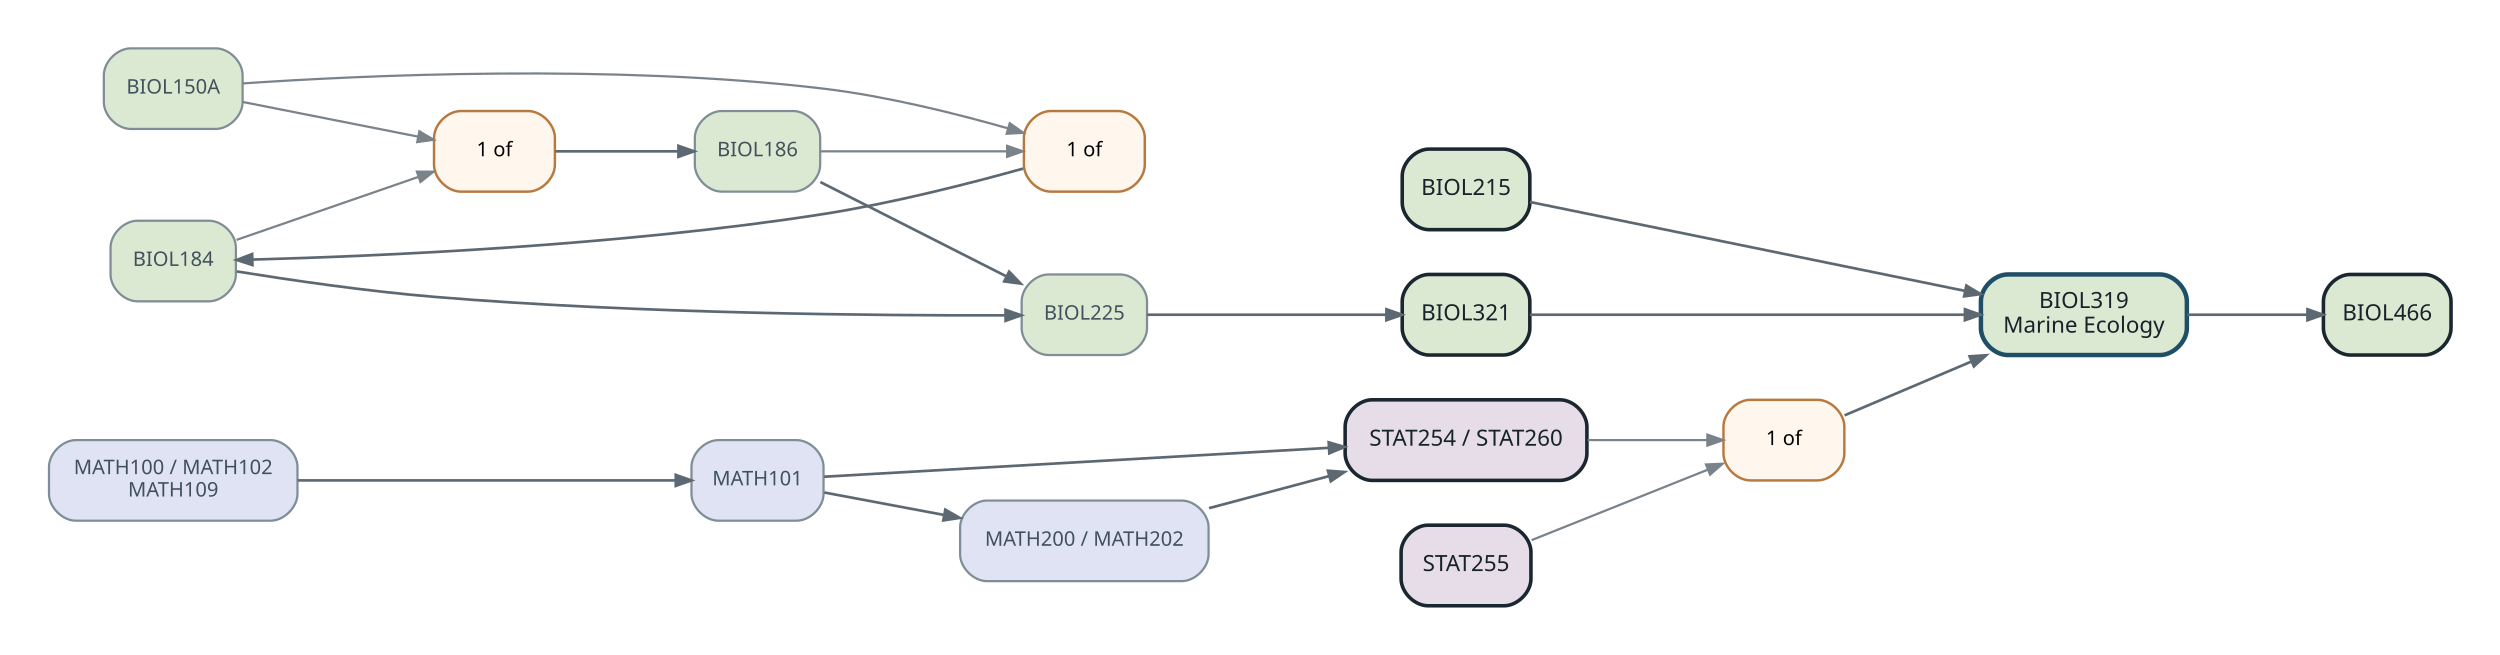
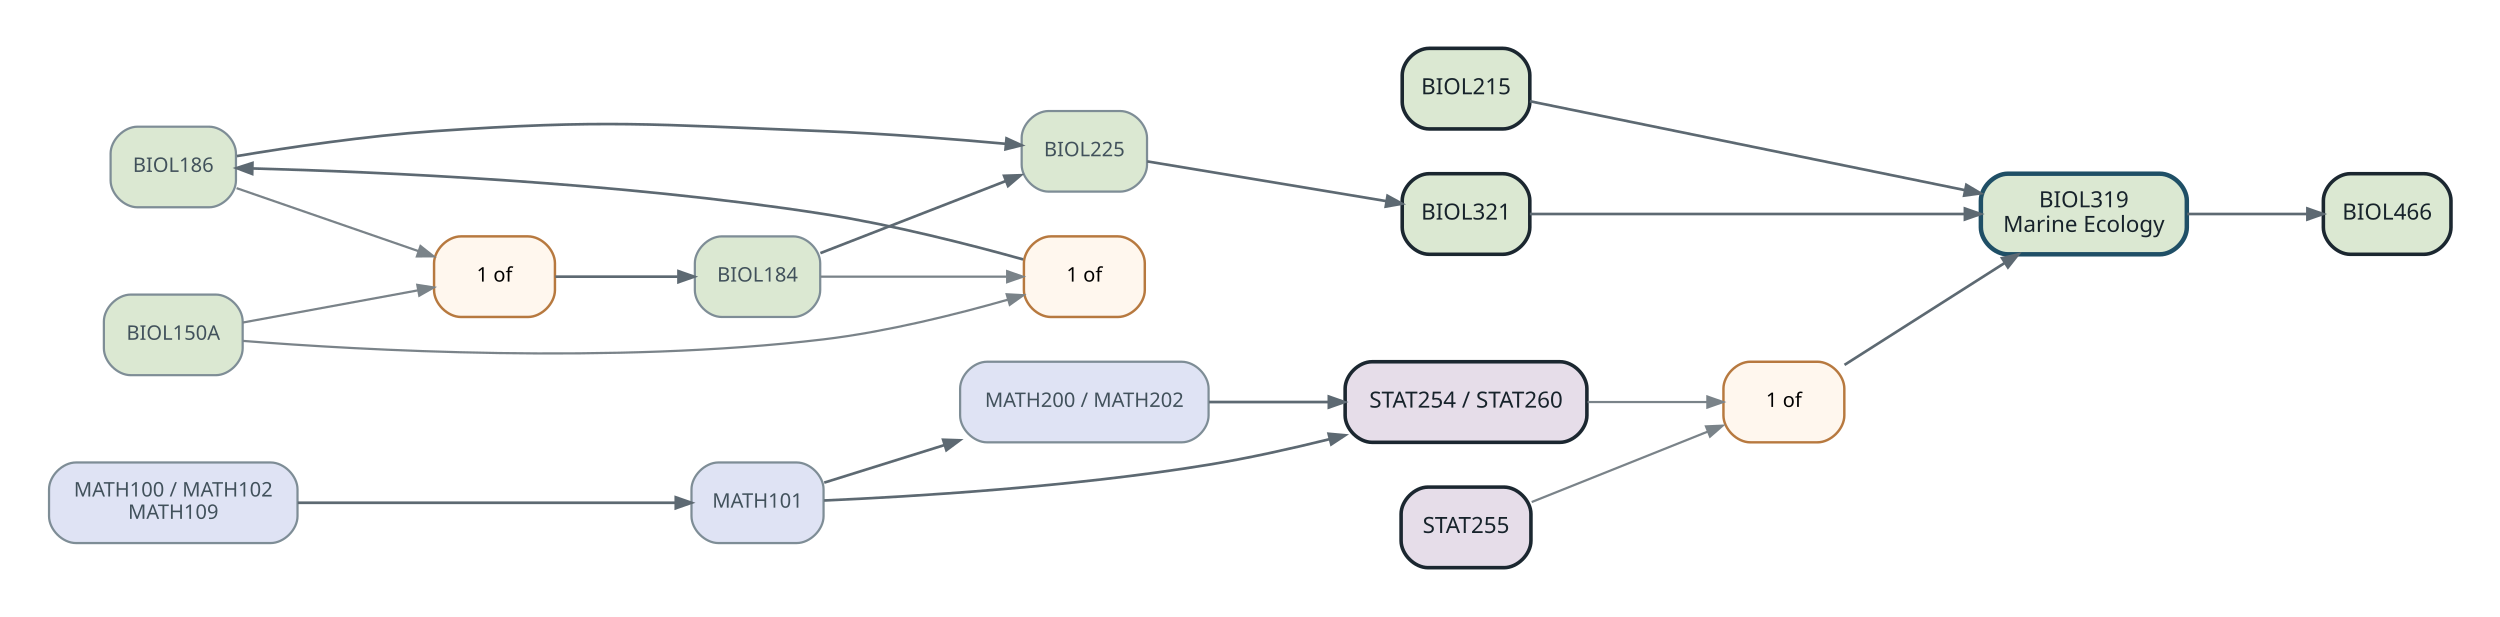
- <svg xmlns="http://www.w3.org/2000/svg" xmlns:xlink="http://www.w3.org/1999/xlink" width="1116pt" height="292pt" viewBox="0.00 0.00 1116.20 292.20">
-   <g id="graph0" class="graph" transform="scale(1 1) rotate(0) translate(21.6 270.6)">
+ <svg xmlns="http://www.w3.org/2000/svg" xmlns:xlink="http://www.w3.org/1999/xlink" width="1116pt" height="275pt" viewBox="0.00 0.00 1116.20 275.20">
+   <g id="graph0" class="graph" transform="scale(1 1) rotate(0) translate(21.6 253.6)">
    <g id="node1" class="node">
      <g id="a_node1">
        <a xlink:href="../../../courses/BIOL150A.html" xlink:title="BIOL150A: Modern Biology" target="_top">
-           <path fill="#dbe8d2" stroke="#7e8d96" d="M74.5,-249C74.5,-249 36.5,-249 36.5,-249 30.5,-249 24.5,-243 24.5,-237 24.5,-237 24.5,-225 24.5,-225 24.5,-219 30.5,-213 36.5,-213 36.5,-213 74.5,-213 74.5,-213 80.5,-213 86.5,-219 86.5,-225 86.5,-225 86.5,-237 86.5,-237 86.5,-243 80.5,-249 74.5,-249" />
-           <text text-anchor="middle" x="55.5" y="-228.8" font-family="Avenir Next" font-size="9.00" fill="#41515b">BIOL150A</text>
+           <path fill="#dbe8d2" stroke="#7e8d96" d="M74.5,-122C74.5,-122 36.5,-122 36.5,-122 30.5,-122 24.5,-116 24.5,-110 24.5,-110 24.5,-98 24.5,-98 24.5,-92 30.5,-86 36.5,-86 36.5,-86 74.5,-86 74.5,-86 80.5,-86 86.5,-92 86.5,-98 86.5,-98 86.5,-110 86.5,-110 86.5,-116 80.5,-122 74.5,-122" />
+           <text text-anchor="middle" x="55.5" y="-101.8" font-family="Avenir Next" font-size="9.00" fill="#41515b">BIOL150A</text>
        </a>
      </g>
    </g>
    <g id="node14" class="node">
-       <path fill="#fff7ee" stroke="#b7793f" stroke-width="1.1" d="M477.5,-221C477.5,-221 447.5,-221 447.5,-221 441.5,-221 435.5,-215 435.5,-209 435.5,-209 435.5,-197 435.5,-197 435.5,-191 441.5,-185 447.5,-185 447.5,-185 477.5,-185 477.5,-185 483.5,-185 489.5,-191 489.5,-197 489.5,-197 489.5,-209 489.5,-209 489.5,-215 483.5,-221 477.5,-221" />
-       <text text-anchor="middle" x="462.5" y="-200.8" font-family="Avenir Next" font-size="9.00">1 of</text>
+       <path fill="#fff7ee" stroke="#b7793f" stroke-width="1.1" d="M214,-148C214,-148 184,-148 184,-148 178,-148 172,-142 172,-136 172,-136 172,-124 172,-124 172,-118 178,-112 184,-112 184,-112 214,-112 214,-112 220,-112 226,-118 226,-124 226,-124 226,-136 226,-136 226,-142 220,-148 214,-148" />
+       <text text-anchor="middle" x="199" y="-127.8" font-family="Avenir Next" font-size="9.00">1 of</text>
    </g>
    <g id="edge1" class="edge">
-       <path fill="none" stroke="#7a8389" d="M86.65,-233.34C139.43,-236.93 251.93,-242.24 346,-231 374.22,-227.63 405.51,-219.78 428.4,-213.25" />
-       <polygon fill="#7a8389" stroke="#7a8389" points="429.18,-215.57 435.22,-211.27 427.81,-210.86 429.18,-215.57" />
+       <path fill="none" stroke="#7a8389" d="M86.51,-109.51C109.45,-113.73 141.05,-119.54 164.76,-123.89" />
+       <polygon fill="#7a8389" stroke="#7a8389" points="164.51,-126.34 171.84,-125.19 165.4,-121.52 164.51,-126.34" />
    </g>
    <g id="node15" class="node">
-       <path fill="#fff7ee" stroke="#b7793f" stroke-width="1.1" d="M214,-221C214,-221 184,-221 184,-221 178,-221 172,-215 172,-209 172,-209 172,-197 172,-197 172,-191 178,-185 184,-185 184,-185 214,-185 214,-185 220,-185 226,-191 226,-197 226,-197 226,-209 226,-209 226,-215 220,-221 214,-221" />
-       <text text-anchor="middle" x="199" y="-200.8" font-family="Avenir Next" font-size="9.00">1 of</text>
+       <path fill="#fff7ee" stroke="#b7793f" stroke-width="1.1" d="M477.5,-148C477.5,-148 447.5,-148 447.5,-148 441.5,-148 435.5,-142 435.5,-136 435.5,-136 435.5,-124 435.5,-124 435.5,-118 441.5,-112 447.5,-112 447.5,-112 477.5,-112 477.5,-112 483.5,-112 489.5,-118 489.5,-124 489.5,-124 489.5,-136 489.5,-136 489.5,-142 483.5,-148 477.5,-148" />
+       <text text-anchor="middle" x="462.5" y="-127.8" font-family="Avenir Next" font-size="9.00">1 of</text>
    </g>
    <g id="edge4" class="edge">
-       <path fill="none" stroke="#7a8389" d="M86.51,-225.06C109.45,-220.52 141.05,-214.27 164.76,-209.58" />
-       <polygon fill="#7a8389" stroke="#7a8389" points="165.45,-211.94 171.84,-208.18 164.5,-207.13 165.45,-211.94" />
+       <path fill="none" stroke="#7a8389" d="M86.65,-101.31C139.43,-97.16 251.93,-90.76 346,-102 374.22,-105.37 405.51,-113.22 428.4,-119.75" />
+       <polygon fill="#7a8389" stroke="#7a8389" points="427.81,-122.14 435.22,-121.73 429.18,-117.43 427.81,-122.14" />
    </g>
    <g id="node2" class="node">
      <g id="a_node2">
-         <a xlink:href="../../../courses/BIOL184.html" xlink:title="BIOL184: Evolution and Biodiversity" target="_top">
-           <path fill="#dbe8d2" stroke="#7e8d96" d="M71.5,-172C71.5,-172 39.5,-172 39.5,-172 33.5,-172 27.5,-166 27.5,-160 27.5,-160 27.5,-148 27.5,-148 27.5,-142 33.5,-136 39.5,-136 39.5,-136 71.5,-136 71.5,-136 77.5,-136 83.5,-142 83.5,-148 83.5,-148 83.5,-160 83.5,-160 83.5,-166 77.5,-172 71.5,-172" />
-           <text text-anchor="middle" x="55.5" y="-151.8" font-family="Avenir Next" font-size="9.00" fill="#41515b">BIOL184</text>
+         <a xlink:href="../../../courses/BIOL186.html" xlink:title="BIOL186: Physiology and Cell Biology" target="_top">
+           <path fill="#dbe8d2" stroke="#7e8d96" d="M71.5,-197C71.5,-197 39.5,-197 39.5,-197 33.5,-197 27.5,-191 27.5,-185 27.5,-185 27.5,-173 27.5,-173 27.5,-167 33.5,-161 39.5,-161 39.5,-161 71.5,-161 71.5,-161 77.5,-161 83.5,-167 83.5,-173 83.5,-173 83.5,-185 83.5,-185 83.5,-191 77.5,-197 71.5,-197" />
+           <text text-anchor="middle" x="55.5" y="-176.8" font-family="Avenir Next" font-size="9.00" fill="#41515b">BIOL186</text>
        </a>
      </g>
    </g>
    <g id="node6" class="node">
      <g id="a_node6">
        <a xlink:href="../../../courses/BIOL225.html" xlink:title="BIOL225: Principles of Cell Biology" target="_top">
-           <path fill="#dbe8d2" stroke="#7e8d96" d="M478.5,-148C478.5,-148 446.5,-148 446.5,-148 440.5,-148 434.5,-142 434.5,-136 434.5,-136 434.5,-124 434.5,-124 434.5,-118 440.5,-112 446.5,-112 446.5,-112 478.5,-112 478.5,-112 484.5,-112 490.5,-118 490.5,-124 490.5,-124 490.5,-136 490.5,-136 490.5,-142 484.5,-148 478.5,-148" />
-           <text text-anchor="middle" x="462.5" y="-127.8" font-family="Avenir Next" font-size="9.00" fill="#41515b">BIOL225</text>
+           <path fill="#dbe8d2" stroke="#7e8d96" d="M478.5,-204C478.5,-204 446.5,-204 446.5,-204 440.5,-204 434.5,-198 434.5,-192 434.5,-192 434.5,-180 434.5,-180 434.5,-174 440.5,-168 446.5,-168 446.5,-168 478.5,-168 478.5,-168 484.5,-168 490.5,-174 490.5,-180 490.5,-180 490.5,-192 490.5,-192 490.5,-198 484.5,-204 478.5,-204" />
+           <text text-anchor="middle" x="462.5" y="-183.8" font-family="Avenir Next" font-size="9.00" fill="#41515b">BIOL225</text>
        </a>
      </g>
    </g>
-     <g id="edge8" class="edge">
-       <path fill="none" stroke="#5d6972" stroke-width="1.2" d="M83.94,-149.33C107.29,-145.57 141.74,-140.51 172,-138 263.89,-130.39 372.68,-129.58 427.01,-129.73" />
-       <polygon fill="#5d6972" stroke="#5d6972" stroke-width="1.2" points="427.3,-132.18 434.3,-129.76 427.31,-127.28 427.3,-132.18" />
+     <g id="edge7" class="edge">
+       <path fill="none" stroke="#5d6972" stroke-width="1.2" d="M83.93,-183.88C107.26,-187.78 141.71,-192.91 172,-195 249.15,-200.32 268.73,-198.01 346,-195 373.38,-193.93 404.34,-191.45 427.3,-189.37" />
+       <polygon fill="#5d6972" stroke="#5d6972" stroke-width="1.2" points="427.72,-191.79 434.46,-188.7 427.27,-186.91 427.72,-191.79" />
    </g>
-     <g id="edge5" class="edge">
-       <path fill="none" stroke="#7a8389" d="M83.78,-163.45C106.98,-171.48 140.35,-183.04 165.04,-191.59" />
-       <polygon fill="#7a8389" stroke="#7a8389" points="164.34,-193.94 171.76,-193.91 165.94,-189.31 164.34,-193.94" />
+     <g id="edge2" class="edge">
+       <path fill="none" stroke="#7a8389" d="M83.78,-169.55C106.98,-161.52 140.35,-149.96 165.04,-141.41" />
+       <polygon fill="#7a8389" stroke="#7a8389" points="165.94,-143.69 171.76,-139.09 164.34,-139.06 165.94,-143.69" />
    </g>
    <g id="node3" class="node">
      <g id="a_node3">
        <a xlink:href="../../../courses/MATH100.html" xlink:title="Equivalent or cross-listed: MATH100: Calculus I | MATH102: Calculus for Students in the Social and Biological Sciences | MATH109: Introduction to Calculus" target="_top">
-           <path fill="#dfe3f4" stroke="#7e8d96" d="M99,-74C99,-74 12,-74 12,-74 6,-74 0,-68 0,-62 0,-62 0,-50 0,-50 0,-44 6,-38 12,-38 12,-38 99,-38 99,-38 105,-38 111,-44 111,-50 111,-50 111,-62 111,-62 111,-68 105,-74 99,-74" />
-           <text text-anchor="middle" x="55.5" y="-58.8" font-family="Avenir Next" font-size="9.00" fill="#41515b">MATH100 / MATH102</text>
-           <text text-anchor="middle" x="55.5" y="-48.8" font-family="Avenir Next" font-size="9.00" fill="#41515b">MATH109</text>
+           <path fill="#dfe3f4" stroke="#7e8d96" d="M99,-47C99,-47 12,-47 12,-47 6,-47 0,-41 0,-35 0,-35 0,-23 0,-23 0,-17 6,-11 12,-11 12,-11 99,-11 99,-11 105,-11 111,-17 111,-23 111,-23 111,-35 111,-35 111,-41 105,-47 99,-47" />
+           <text text-anchor="middle" x="55.5" y="-31.8" font-family="Avenir Next" font-size="9.00" fill="#41515b">MATH100 / MATH102</text>
+           <text text-anchor="middle" x="55.5" y="-21.8" font-family="Avenir Next" font-size="9.00" fill="#41515b">MATH109</text>
        </a>
      </g>
    </g>
    <g id="node5" class="node">
      <g id="a_node5">
        <a xlink:href="../../../courses/MATH101.html" xlink:title="MATH101: Calculus II" target="_top">
-           <path fill="#dfe3f4" stroke="#7e8d96" d="M334,-74C334,-74 299,-74 299,-74 293,-74 287,-68 287,-62 287,-62 287,-50 287,-50 287,-44 293,-38 299,-38 299,-38 334,-38 334,-38 340,-38 346,-44 346,-50 346,-50 346,-62 346,-62 346,-68 340,-74 334,-74" />
-           <text text-anchor="middle" x="316.5" y="-53.8" font-family="Avenir Next" font-size="9.00" fill="#41515b">MATH101</text>
+           <path fill="#dfe3f4" stroke="#7e8d96" d="M334,-47C334,-47 299,-47 299,-47 293,-47 287,-41 287,-35 287,-35 287,-23 287,-23 287,-17 293,-11 299,-11 299,-11 334,-11 334,-11 340,-11 346,-17 346,-23 346,-23 346,-35 346,-35 346,-41 340,-47 334,-47" />
+           <text text-anchor="middle" x="316.5" y="-26.8" font-family="Avenir Next" font-size="9.00" fill="#41515b">MATH101</text>
        </a>
      </g>
    </g>
    <g id="edge16" class="edge">
-       <path fill="none" stroke="#5d6972" stroke-width="1.2" d="M111.11,-56C161.9,-56 236.1,-56 279.73,-56" />
-       <polygon fill="#5d6972" stroke="#5d6972" stroke-width="1.2" points="279.98,-58.45 286.98,-56 279.98,-53.55 279.98,-58.45" />
+       <path fill="none" stroke="#5d6972" stroke-width="1.2" d="M111.11,-29C161.9,-29 236.1,-29 279.73,-29" />
+       <polygon fill="#5d6972" stroke="#5d6972" stroke-width="1.2" points="279.98,-31.45 286.98,-29 279.98,-26.55 279.98,-31.45" />
    </g>
    <g id="node4" class="node">
      <g id="a_node4">
-         <a xlink:href="../../../courses/BIOL186.html" xlink:title="BIOL186: Physiology and Cell Biology" target="_top">
-           <path fill="#dbe8d2" stroke="#7e8d96" d="M332.5,-221C332.5,-221 300.5,-221 300.5,-221 294.5,-221 288.5,-215 288.5,-209 288.5,-209 288.5,-197 288.5,-197 288.5,-191 294.5,-185 300.5,-185 300.5,-185 332.5,-185 332.5,-185 338.5,-185 344.5,-191 344.5,-197 344.5,-197 344.5,-209 344.5,-209 344.5,-215 338.5,-221 332.5,-221" />
-           <text text-anchor="middle" x="316.5" y="-200.8" font-family="Avenir Next" font-size="9.00" fill="#41515b">BIOL186</text>
+         <a xlink:href="../../../courses/BIOL184.html" xlink:title="BIOL184: Evolution and Biodiversity" target="_top">
+           <path fill="#dbe8d2" stroke="#7e8d96" d="M332.5,-148C332.5,-148 300.5,-148 300.5,-148 294.5,-148 288.5,-142 288.5,-136 288.5,-136 288.5,-124 288.5,-124 288.5,-118 294.5,-112 300.5,-112 300.5,-112 332.5,-112 332.5,-112 338.5,-112 344.5,-118 344.5,-124 344.5,-124 344.5,-136 344.5,-136 344.5,-142 338.5,-148 332.5,-148" />
+           <text text-anchor="middle" x="316.5" y="-127.8" font-family="Avenir Next" font-size="9.00" fill="#41515b">BIOL184</text>
        </a>
      </g>
    </g>
-     <g id="edge7" class="edge">
-       <path fill="none" stroke="#5d6972" stroke-width="1.2" d="M344.59,-189.27C368.07,-177.36 402.17,-160.08 427.48,-147.24" />
-       <polygon fill="#5d6972" stroke="#5d6972" stroke-width="1.2" points="428.91,-149.27 434.05,-143.92 426.7,-144.9 428.91,-149.27" />
+     <g id="edge8" class="edge">
+       <path fill="none" stroke="#5d6972" stroke-width="1.2" d="M344.59,-140.53C368.07,-149.67 402.17,-162.93 427.48,-172.77" />
+       <polygon fill="#5d6972" stroke="#5d6972" stroke-width="1.2" points="426.63,-175.07 434.05,-175.32 428.41,-170.5 426.63,-175.07" />
    </g>
-     <g id="edge2" class="edge">
-       <path fill="none" stroke="#7a8389" d="M344.59,-203C368.17,-203 402.45,-203 427.8,-203" />
-       <polygon fill="#7a8389" stroke="#7a8389" points="428.02,-205.45 435.02,-203 428.02,-200.55 428.02,-205.45" />
+     <g id="edge5" class="edge">
+       <path fill="none" stroke="#7a8389" d="M344.59,-130C368.17,-130 402.45,-130 427.8,-130" />
+       <polygon fill="#7a8389" stroke="#7a8389" points="428.02,-132.45 435.02,-130 428.02,-127.55 428.02,-132.45" />
    </g>
    <g id="node7" class="node">
      <g id="a_node7">
        <a xlink:href="../../../courses/MATH200.html" xlink:title="Equivalent or cross-listed: MATH200: Calculus III | MATH202: Intermediate Calculus for CSC and EOS" target="_top">
-           <path fill="#dfe3f4" stroke="#7e8d96" d="M506,-47C506,-47 419,-47 419,-47 413,-47 407,-41 407,-35 407,-35 407,-23 407,-23 407,-17 413,-11 419,-11 419,-11 506,-11 506,-11 512,-11 518,-17 518,-23 518,-23 518,-35 518,-35 518,-41 512,-47 506,-47" />
-           <text text-anchor="middle" x="462.5" y="-26.8" font-family="Avenir Next" font-size="9.00" fill="#41515b">MATH200 / MATH202</text>
+           <path fill="#dfe3f4" stroke="#7e8d96" d="M506,-92C506,-92 419,-92 419,-92 413,-92 407,-86 407,-80 407,-80 407,-68 407,-68 407,-62 413,-56 419,-56 419,-56 506,-56 506,-56 512,-56 518,-62 518,-68 518,-68 518,-80 518,-80 518,-86 512,-92 506,-92" />
+           <text text-anchor="middle" x="462.5" y="-71.8" font-family="Avenir Next" font-size="9.00" fill="#41515b">MATH200 / MATH202</text>
        </a>
      </g>
    </g>
    <g id="edge17" class="edge">
-       <path fill="none" stroke="#5d6972" stroke-width="1.2" d="M346.29,-50.6C361.58,-47.73 381,-44.09 399.51,-40.62" />
-       <polygon fill="#5d6972" stroke="#5d6972" stroke-width="1.2" points="400.39,-42.95 406.82,-39.25 399.49,-38.13 400.39,-42.95" />
+       <path fill="none" stroke="#5d6972" stroke-width="1.2" d="M346.29,-38C361.72,-42.82 381.34,-48.95 400,-54.78" />
+       <polygon fill="#5d6972" stroke="#5d6972" stroke-width="1.2" points="399.41,-57.16 406.82,-56.91 400.87,-52.49 399.41,-57.16" />
    </g>
    <g id="node10" class="node">
      <g id="a_node10">
        <a xlink:href="../../../courses/STAT254.html" xlink:title="Equivalent or cross-listed: STAT254: Probability and Statistics for Engineers | STAT260: Introduction to Probability and Statistics I" target="_top">
          <path fill="#e6dde9" stroke="#1b2730" stroke-width="1.6" d="M675,-92C675,-92 591,-92 591,-92 585,-92 579,-86 579,-80 579,-80 579,-68 579,-68 579,-62 585,-56 591,-56 591,-56 675,-56 675,-56 681,-56 687,-62 687,-68 687,-68 687,-80 687,-80 687,-86 681,-92 675,-92" />
          <text text-anchor="middle" x="633" y="-71.5" font-family="Avenir Next" font-size="10.00" fill="#17232b">STAT254 / STAT260</text>
        </a>
      </g>
    </g>
    <g id="edge19" class="edge">
-       <path fill="none" stroke="#5d6972" stroke-width="1.2" d="M346.24,-57.65C397.08,-60.55 503.88,-66.67 571.54,-70.54" />
-       <polygon fill="#5d6972" stroke="#5d6972" stroke-width="1.2" points="571.65,-73 578.78,-70.95 571.93,-68.11 571.65,-73" />
+       <path fill="none" stroke="#5d6972" stroke-width="1.2" d="M346.23,-30.02C385.31,-31.74 457.33,-36.04 518,-46 535.75,-48.91 554.82,-53.15 572.18,-57.45" />
+       <polygon fill="#5d6972" stroke="#5d6972" stroke-width="1.2" points="571.61,-59.83 579,-59.16 572.81,-55.08 571.61,-59.83" />
    </g>
    <g id="node9" class="node">
      <g id="a_node9">
        <a xlink:href="../../../courses/BIOL321.html" xlink:title="BIOL321: Survey of Invertebrates" target="_top">
-           <path fill="#dbe8d2" stroke="#1b2730" stroke-width="1.6" d="M649.5,-148C649.5,-148 616.5,-148 616.5,-148 610.5,-148 604.5,-142 604.5,-136 604.5,-136 604.5,-124 604.5,-124 604.5,-118 610.5,-112 616.5,-112 616.5,-112 649.5,-112 649.5,-112 655.5,-112 661.5,-118 661.5,-124 661.5,-124 661.5,-136 661.5,-136 661.5,-142 655.5,-148 649.5,-148" />
-           <text text-anchor="middle" x="633" y="-127.5" font-family="Avenir Next" font-size="10.00" fill="#17232b">BIOL321</text>
+           <path fill="#dbe8d2" stroke="#1b2730" stroke-width="1.6" d="M649.5,-176C649.5,-176 616.5,-176 616.5,-176 610.5,-176 604.5,-170 604.5,-164 604.5,-164 604.5,-152 604.5,-152 604.5,-146 610.5,-140 616.5,-140 616.5,-140 649.5,-140 649.5,-140 655.5,-140 661.5,-146 661.5,-152 661.5,-152 661.5,-164 661.5,-164 661.5,-170 655.5,-176 649.5,-176" />
+           <text text-anchor="middle" x="633" y="-155.5" font-family="Avenir Next" font-size="10.00" fill="#17232b">BIOL321</text>
        </a>
      </g>
    </g>
    <g id="edge14" class="edge">
-       <path fill="none" stroke="#5d6972" stroke-width="1.2" d="M490.57,-130C519.51,-130 565.49,-130 597.12,-130" />
-       <polygon fill="#5d6972" stroke="#5d6972" stroke-width="1.2" points="597.44,-132.45 604.43,-130 597.43,-127.55 597.44,-132.45" />
+       <path fill="none" stroke="#5d6972" stroke-width="1.2" d="M490.57,-181.5C519.63,-176.67 565.88,-168.99 597.52,-163.73" />
+       <polygon fill="#5d6972" stroke="#5d6972" stroke-width="1.2" points="597.93,-166.14 604.43,-162.58 597.13,-161.31 597.93,-166.14" />
    </g>
    <g id="edge18" class="edge">
-       <path fill="none" stroke="#5d6972" stroke-width="1.2" d="M518.21,-43.61C535.34,-48.19 554.35,-53.26 571.84,-57.93" />
-       <polygon fill="#5d6972" stroke="#5d6972" stroke-width="1.2" points="571.32,-60.33 578.72,-59.77 572.59,-55.6 571.32,-60.33" />
+       <path fill="none" stroke="#5d6972" stroke-width="1.2" d="M518.21,-74C535.19,-74 554.01,-74 571.37,-74" />
+       <polygon fill="#5d6972" stroke="#5d6972" stroke-width="1.2" points="571.72,-76.45 578.72,-74 571.72,-71.55 571.72,-76.45" />
    </g>
    <g id="node8" class="node">
      <g id="a_node8">
        <a xlink:href="../../../courses/BIOL215.html" xlink:title="BIOL215: Principles of Ecology" target="_top">
-           <path fill="#dbe8d2" stroke="#1b2730" stroke-width="1.6" d="M649.5,-204C649.5,-204 616.5,-204 616.5,-204 610.5,-204 604.5,-198 604.5,-192 604.5,-192 604.5,-180 604.5,-180 604.5,-174 610.5,-168 616.5,-168 616.5,-168 649.5,-168 649.5,-168 655.5,-168 661.5,-174 661.5,-180 661.5,-180 661.5,-192 661.5,-192 661.5,-198 655.5,-204 649.5,-204" />
-           <text text-anchor="middle" x="633" y="-183.5" font-family="Avenir Next" font-size="10.00" fill="#17232b">BIOL215</text>
+           <path fill="#dbe8d2" stroke="#1b2730" stroke-width="1.6" d="M649.5,-232C649.5,-232 616.5,-232 616.5,-232 610.5,-232 604.5,-226 604.5,-220 604.5,-220 604.5,-208 604.5,-208 604.5,-202 610.5,-196 616.5,-196 616.5,-196 649.5,-196 649.5,-196 655.5,-196 661.5,-202 661.5,-208 661.5,-208 661.5,-220 661.5,-220 661.5,-226 655.5,-232 649.5,-232" />
+           <text text-anchor="middle" x="633" y="-211.5" font-family="Avenir Next" font-size="10.00" fill="#17232b">BIOL215</text>
        </a>
      </g>
    </g>
    <g id="node12" class="node">
      <g id="a_node12">
        <a xlink:href="../../../courses/BIOL319.html" xlink:title="BIOL319: Marine Ecology" target="_top">
-           <path fill="#dbe8d2" stroke="#1f4f66" stroke-width="2" d="M943,-148C943,-148 875,-148 875,-148 869,-148 863,-142 863,-136 863,-136 863,-124 863,-124 863,-118 869,-112 875,-112 875,-112 943,-112 943,-112 949,-112 955,-118 955,-124 955,-124 955,-136 955,-136 955,-142 949,-148 943,-148" />
-           <text text-anchor="middle" x="909" y="-133" font-family="Avenir Next" font-size="10.00" fill="#17232b">BIOL319</text>
-           <text text-anchor="middle" x="909" y="-122" font-family="Avenir Next" font-size="10.00" fill="#17232b">Marine Ecology</text>
+           <path fill="#dbe8d2" stroke="#1f4f66" stroke-width="2" d="M943,-176C943,-176 875,-176 875,-176 869,-176 863,-170 863,-164 863,-164 863,-152 863,-152 863,-146 869,-140 875,-140 875,-140 943,-140 943,-140 949,-140 955,-146 955,-152 955,-152 955,-164 955,-164 955,-170 949,-176 943,-176" />
+           <text text-anchor="middle" x="909" y="-161" font-family="Avenir Next" font-size="10.00" fill="#17232b">BIOL319</text>
+           <text text-anchor="middle" x="909" y="-150" font-family="Avenir Next" font-size="10.00" fill="#17232b">Marine Ecology</text>
        </a>
      </g>
    </g>
    <g id="edge11" class="edge">
-       <path fill="none" stroke="#5d6972" stroke-width="1.2" d="M661.53,-180.37C706.91,-171.1 798.15,-152.45 855.99,-140.63" />
-       <polygon fill="#5d6972" stroke="#5d6972" stroke-width="1.2" points="856.5,-143.03 862.87,-139.22 855.52,-138.22 856.5,-143.03" />
+       <path fill="none" stroke="#5d6972" stroke-width="1.2" d="M661.53,-208.37C706.91,-199.1 798.15,-180.45 855.99,-168.63" />
+       <polygon fill="#5d6972" stroke="#5d6972" stroke-width="1.2" points="856.5,-171.03 862.87,-167.22 855.52,-166.22 856.5,-171.03" />
    </g>
    <g id="edge12" class="edge">
-       <path fill="none" stroke="#5d6972" stroke-width="1.2" d="M661.53,-130C706.82,-130 797.78,-130 855.64,-130" />
-       <polygon fill="#5d6972" stroke="#5d6972" stroke-width="1.2" points="855.87,-132.45 862.87,-130 855.87,-127.55 855.87,-132.45" />
+       <path fill="none" stroke="#5d6972" stroke-width="1.2" d="M661.53,-158C706.82,-158 797.78,-158 855.64,-158" />
+       <polygon fill="#5d6972" stroke="#5d6972" stroke-width="1.2" points="855.87,-160.45 862.87,-158 855.87,-155.55 855.87,-160.45" />
    </g>
    <g id="node16" class="node">
      <path fill="#fff7ee" stroke="#b7793f" stroke-width="1.1" d="M790,-92C790,-92 760,-92 760,-92 754,-92 748,-86 748,-80 748,-80 748,-68 748,-68 748,-62 754,-56 760,-56 760,-56 790,-56 790,-56 796,-56 802,-62 802,-68 802,-68 802,-80 802,-80 802,-86 796,-92 790,-92" />
      <text text-anchor="middle" x="775" y="-71.8" font-family="Avenir Next" font-size="9.00">1 of</text>
    </g>
    <g id="edge10" class="edge">
      <path fill="none" stroke="#7a8389" d="M687.33,-74C705.29,-74 724.8,-74 740.76,-74" />
      <polygon fill="#7a8389" stroke="#7a8389" points="740.82,-76.45 747.82,-74 740.82,-71.55 740.82,-76.45" />
    </g>
    <g id="node11" class="node">
      <g id="a_node11">
        <a xlink:href="../../../courses/STAT255.html" xlink:title="STAT255: Statistics for Life Sciences I" target="_top">
          <path fill="#e6dde9" stroke="#1b2730" stroke-width="1.6" d="M650,-36C650,-36 616,-36 616,-36 610,-36 604,-30 604,-24 604,-24 604,-12 604,-12 604,-6 610,0 616,0 616,0 650,0 650,0 656,0 662,-6 662,-12 662,-12 662,-24 662,-24 662,-30 656,-36 650,-36" />
          <text text-anchor="middle" x="633" y="-15.5" font-family="Avenir Next" font-size="10.00" fill="#17232b">STAT255</text>
        </a>
      </g>
    </g>
    <g id="edge9" class="edge">
      <path fill="none" stroke="#7a8389" d="M662.33,-29.33C685.12,-38.45 717.17,-51.27 741.09,-60.84" />
      <polygon fill="#7a8389" stroke="#7a8389" points="740.2,-63.12 747.61,-63.44 742.02,-58.57 740.2,-63.12" />
    </g>
    <g id="node13" class="node">
      <g id="a_node13">
        <a xlink:href="../../../courses/BIOL466.html" xlink:title="BIOL466: Frontiers in Marine Biology" target="_top">
-           <path fill="#dbe8d2" stroke="#1b2730" stroke-width="1.6" d="M1061,-148C1061,-148 1028,-148 1028,-148 1022,-148 1016,-142 1016,-136 1016,-136 1016,-124 1016,-124 1016,-118 1022,-112 1028,-112 1028,-112 1061,-112 1061,-112 1067,-112 1073,-118 1073,-124 1073,-124 1073,-136 1073,-136 1073,-142 1067,-148 1061,-148" />
-           <text text-anchor="middle" x="1044.5" y="-127.5" font-family="Avenir Next" font-size="10.00" fill="#17232b">BIOL466</text>
+           <path fill="#dbe8d2" stroke="#1b2730" stroke-width="1.6" d="M1061,-176C1061,-176 1028,-176 1028,-176 1022,-176 1016,-170 1016,-164 1016,-164 1016,-152 1016,-152 1016,-146 1022,-140 1028,-140 1028,-140 1061,-140 1061,-140 1067,-140 1073,-146 1073,-152 1073,-152 1073,-164 1073,-164 1073,-170 1067,-176 1061,-176" />
+           <text text-anchor="middle" x="1044.5" y="-155.5" font-family="Avenir Next" font-size="10.00" fill="#17232b">BIOL466</text>
        </a>
      </g>
    </g>
    <g id="edge15" class="edge">
-       <path fill="none" stroke="#5d6972" stroke-width="1.2" d="M955.2,-130C972.65,-130 992.3,-130 1008.62,-130" />
-       <polygon fill="#5d6972" stroke="#5d6972" stroke-width="1.2" points="1008.87,-132.45 1015.87,-130 1008.87,-127.55 1008.87,-132.45" />
+       <path fill="none" stroke="#5d6972" stroke-width="1.2" d="M955.2,-158C972.65,-158 992.3,-158 1008.62,-158" />
+       <polygon fill="#5d6972" stroke="#5d6972" stroke-width="1.2" points="1008.87,-160.45 1015.87,-158 1008.87,-155.55 1008.87,-160.45" />
    </g>
    <g id="edge3" class="edge">
-       <path fill="none" stroke="#5d6972" stroke-width="1.2" d="M435.14,-195.29C411.89,-188.81 376.99,-179.85 346,-175 254.7,-160.72 145.66,-156.12 91.13,-154.66" />
-       <polygon fill="#5d6972" stroke="#5d6972" stroke-width="1.2" points="90.87,-152.21 83.81,-154.48 90.75,-157.11 90.87,-152.21" />
+       <path fill="none" stroke="#5d6972" stroke-width="1.2" d="M226.21,-130C242.4,-130 263.36,-130 280.9,-130" />
+       <polygon fill="#5d6972" stroke="#5d6972" stroke-width="1.2" points="281.19,-132.45 288.19,-130 281.19,-127.55 281.19,-132.45" />
    </g>
    <g id="edge6" class="edge">
-       <path fill="none" stroke="#5d6972" stroke-width="1.2" d="M226.21,-203C242.4,-203 263.36,-203 280.9,-203" />
-       <polygon fill="#5d6972" stroke="#5d6972" stroke-width="1.2" points="281.19,-205.45 288.19,-203 281.19,-200.55 281.19,-205.45" />
+       <path fill="none" stroke="#5d6972" stroke-width="1.2" d="M435.14,-137.71C411.89,-144.19 376.99,-153.15 346,-158 254.7,-172.28 145.66,-176.88 91.13,-178.34" />
+       <polygon fill="#5d6972" stroke="#5d6972" stroke-width="1.2" points="90.75,-175.89 83.81,-178.52 90.87,-180.79 90.75,-175.89" />
    </g>
    <g id="edge13" class="edge">
-       <path fill="none" stroke="#5d6972" stroke-width="1.2" d="M802.08,-85.06C818.28,-91.94 839.62,-100.99 858.9,-109.17" />
-       <polygon fill="#5d6972" stroke="#5d6972" stroke-width="1.2" points="857.95,-111.43 865.35,-111.91 859.86,-106.92 857.95,-111.43" />
+       <path fill="none" stroke="#5d6972" stroke-width="1.2" d="M802.08,-90.6C822.54,-103.62 851.21,-121.86 873.57,-136.09" />
+       <polygon fill="#5d6972" stroke="#5d6972" stroke-width="1.2" points="872.47,-138.29 879.69,-139.98 875.1,-134.16 872.47,-138.29" />
    </g>
  </g>
</svg>
